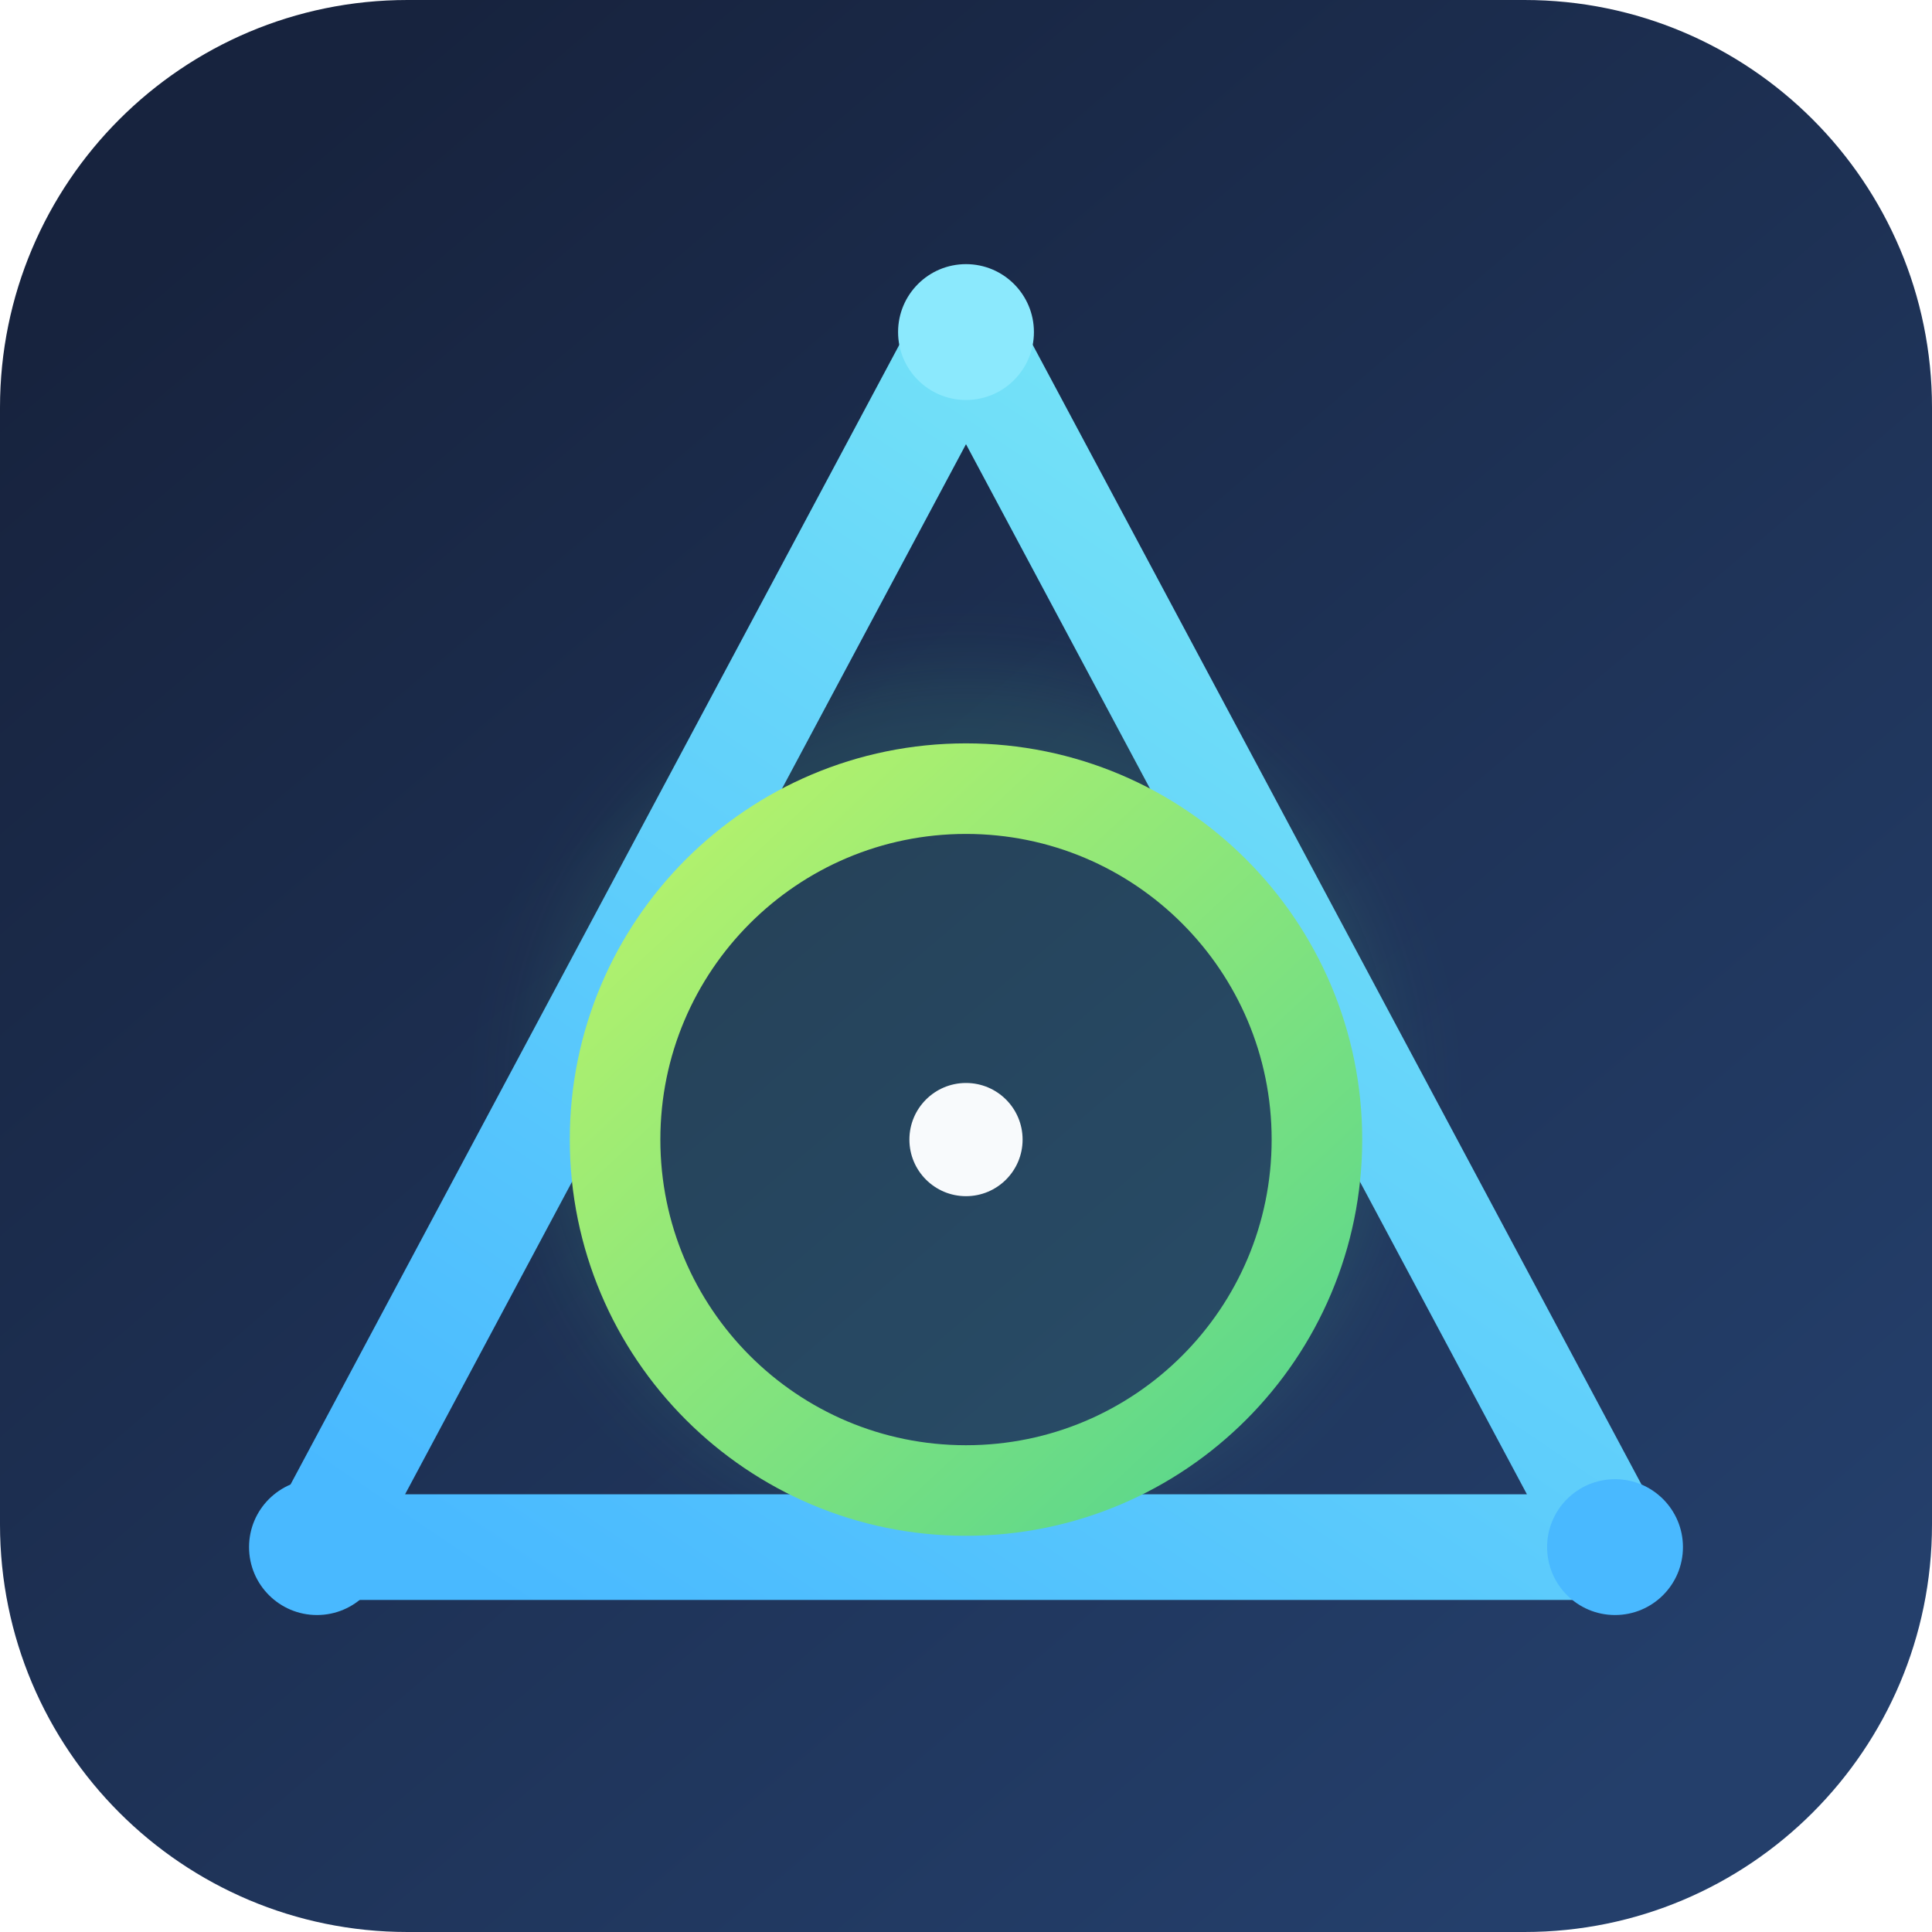
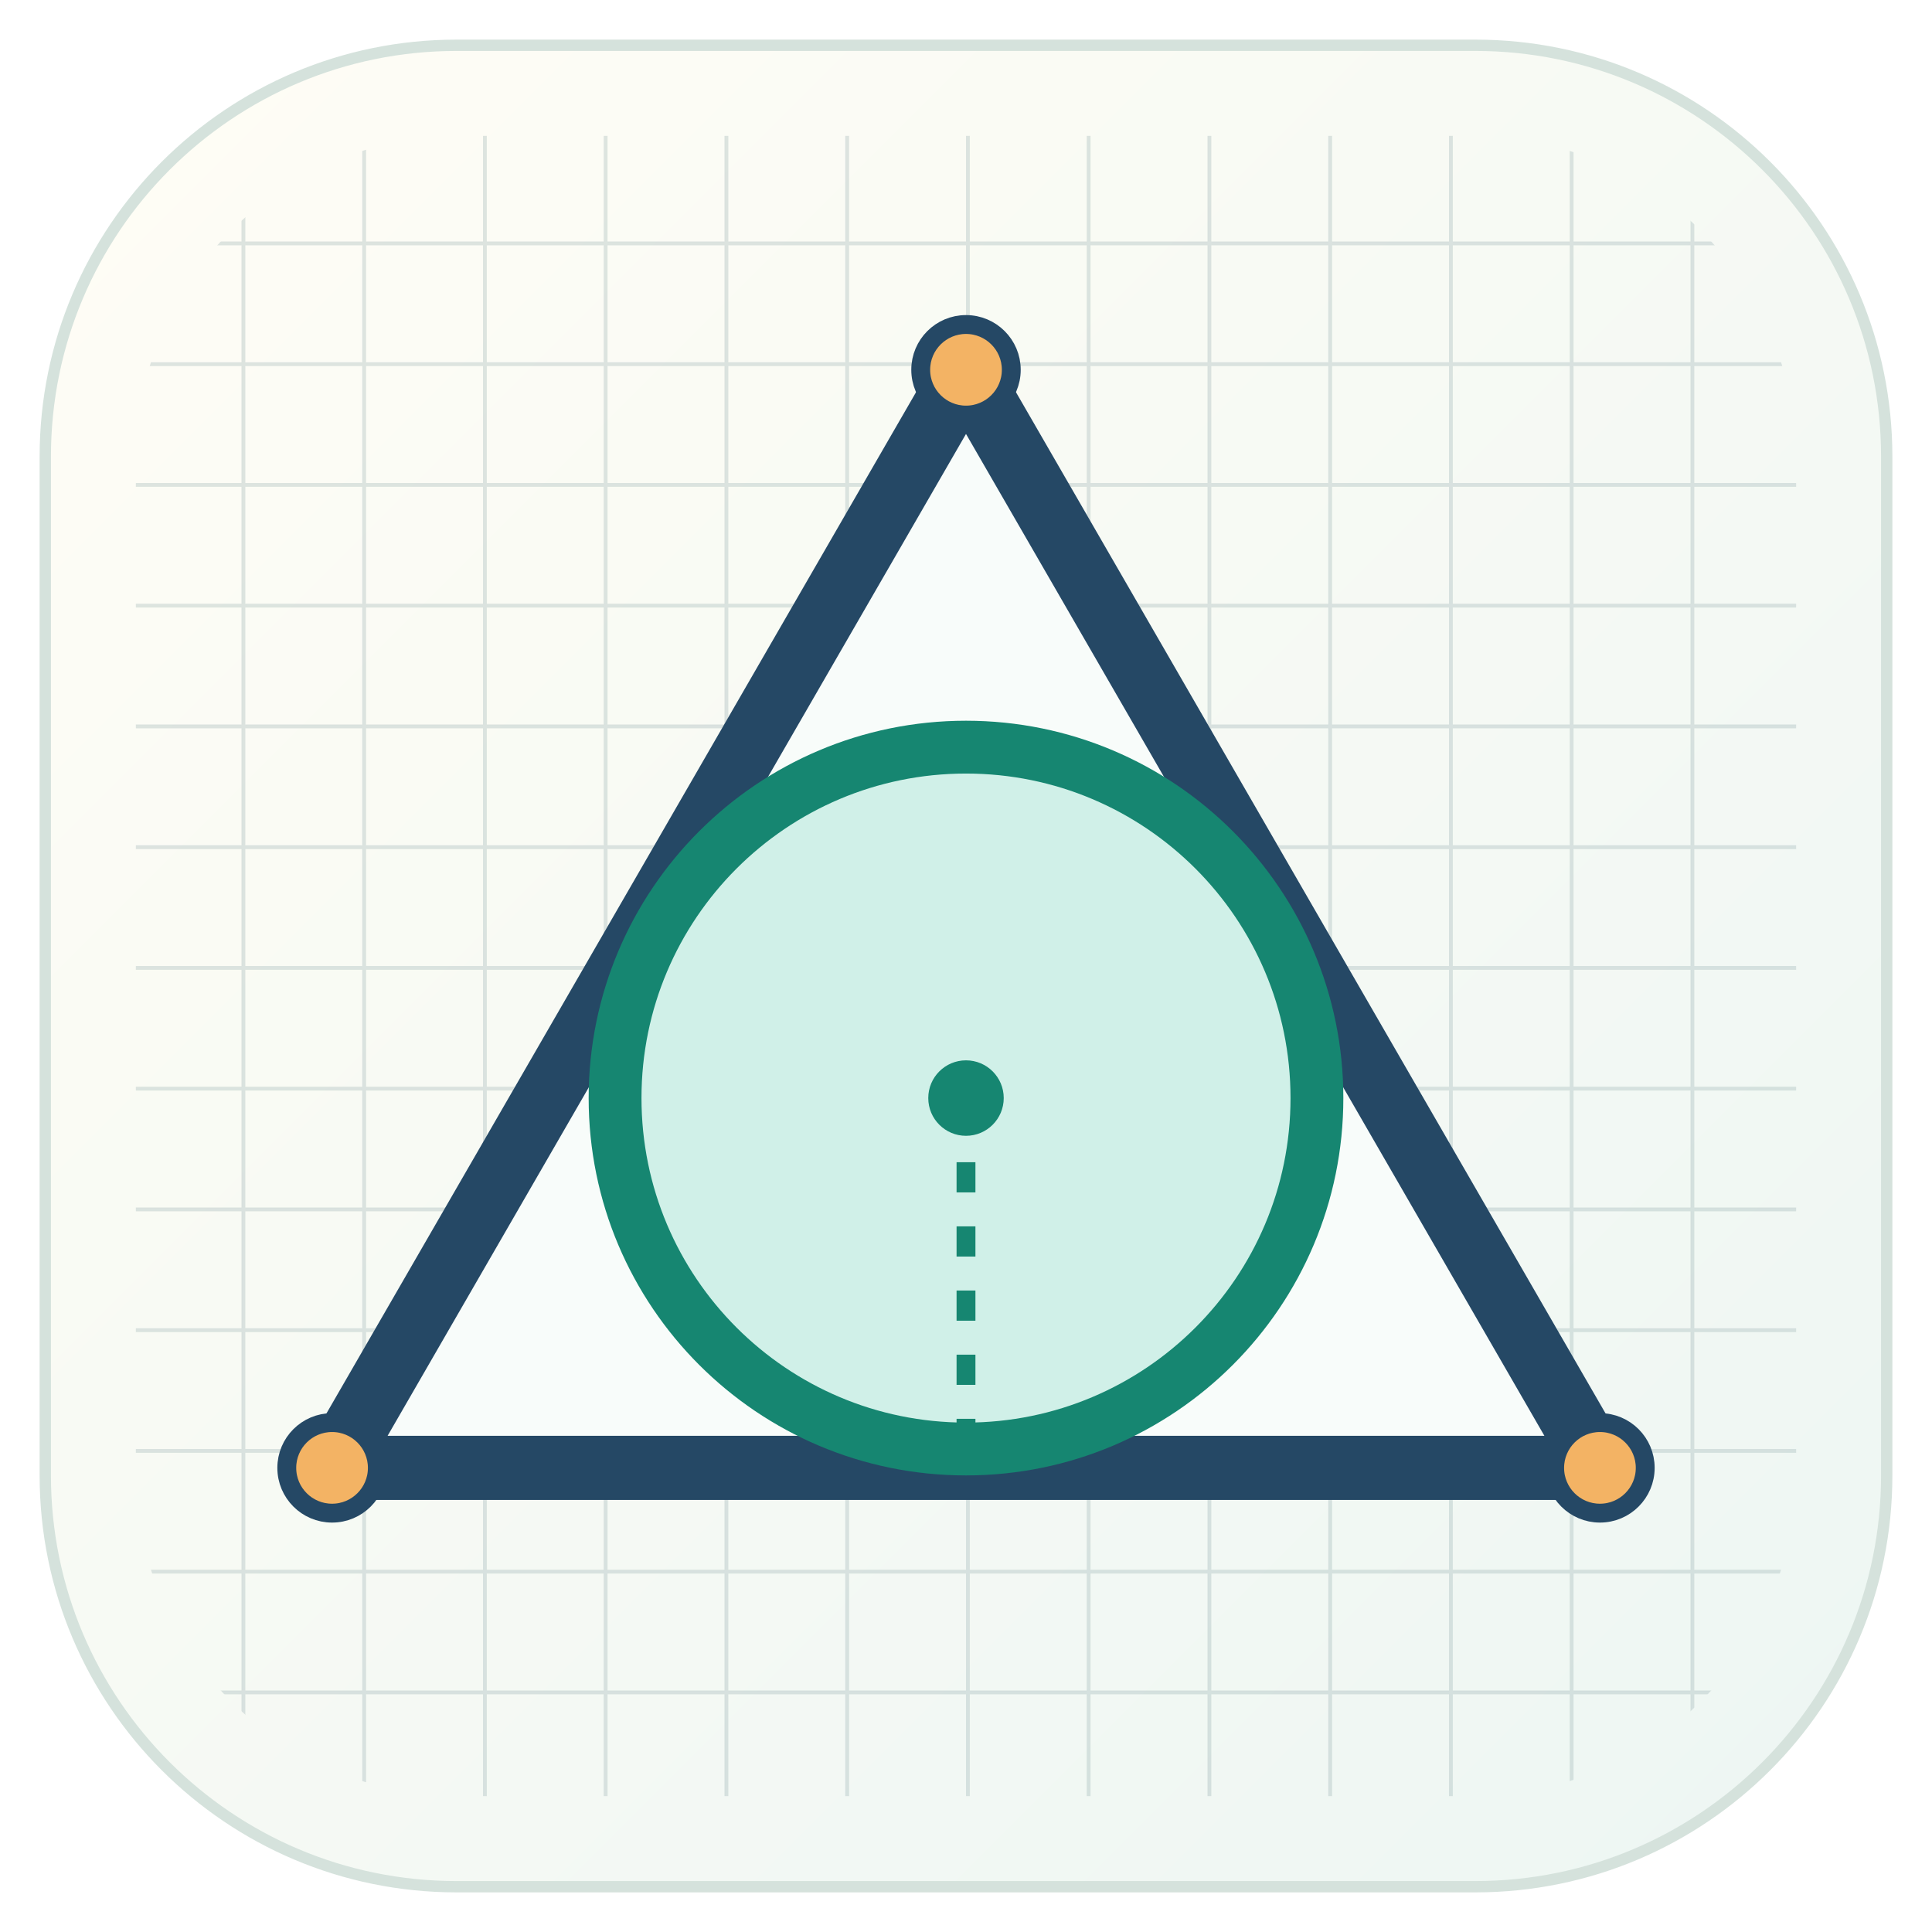
- <svg xmlns="http://www.w3.org/2000/svg" viewBox="0 0 512 512" role="img" aria-label="TSQX geometry mark">
+ <svg xmlns="http://www.w3.org/2000/svg" viewBox="0 0 512 512" role="img" aria-label="TSQX triangle and inscribed circle">
  <defs>
-     <linearGradient id="background" x1="72" y1="40" x2="440" y2="472" gradientUnits="userSpaceOnUse">
-       <stop stop-color="#17233E" />
-       <stop offset="1" stop-color="#243F6B" />
+     <linearGradient id="paper" x1="0" y1="0" x2="1" y2="1">
+       <stop stop-color="#fffdf5" />
+       <stop offset="1" stop-color="#edf6f3" />
    </linearGradient>
-     <linearGradient id="triangle" x1="104" y1="404" x2="314" y2="92" gradientUnits="userSpaceOnUse">
-       <stop stop-color="#49B9FF" />
-       <stop offset="1" stop-color="#76E4F7" />
-     </linearGradient>
-     <linearGradient id="circle" x1="176" y1="208" x2="344" y2="388" gradientUnits="userSpaceOnUse">
-       <stop stop-color="#B7F36B" />
-       <stop offset="1" stop-color="#58D68D" />
-     </linearGradient>
-     <filter id="glow" x="-30%" y="-30%" width="160%" height="160%">
-       <feGaussianBlur stdDeviation="10" />
-     </filter>
+     <pattern id="grid" width="32" height="32" patternUnits="userSpaceOnUse">
+       <path d="M32 0H0v32" fill="none" stroke="#79989b" stroke-opacity=".24" stroke-width="2" />
+     </pattern>
  </defs>
-   <rect width="512" height="512" rx="108" fill="url(#background)" />
-   <circle cx="256" cy="290" r="112" fill="#65DFA1" opacity=".12" filter="url(#glow)" />
-   <path d="M256 88 84 410h344L256 88Z" fill="none" stroke="url(#triangle)" stroke-width="28" stroke-linecap="round" stroke-linejoin="round" />
-   <circle cx="256" cy="302" r="93" fill="none" stroke="url(#circle)" stroke-width="24" />
-   <circle cx="256" cy="88" r="18" fill="#8BE9FD" />
-   <circle cx="84" cy="410" r="18" fill="#49B9FF" />
-   <circle cx="428" cy="410" r="18" fill="#49B9FF" />
-   <circle cx="256" cy="302" r="15" fill="#F8FAFC" />
+   <rect x="12" y="12" width="488" height="488" rx="109" fill="url(#paper)" stroke="#d5e2dc" stroke-width="3" />
+   <rect x="36" y="36" width="440" height="440" rx="86" fill="url(#grid)" />
+   <path d="M256 98 88 389h336Z" fill="#f8fcfa" stroke="#254865" stroke-width="17" stroke-linejoin="round" />
+   <circle cx="256" cy="291" r="93" fill="#d0f0e8" stroke="#168671" stroke-width="14" />
+   <path d="M256 291v93" fill="none" stroke="#168671" stroke-width="5" stroke-dasharray="8 9" />
+   <circle cx="256" cy="291" r="10" fill="#168671" />
+   <g fill="#f3b364" stroke="#254865" stroke-width="5">
+     <circle cx="256" cy="98" r="12" />
+     <circle cx="88" cy="389" r="12" />
+     <circle cx="424" cy="389" r="12" />
+   </g>
</svg>
